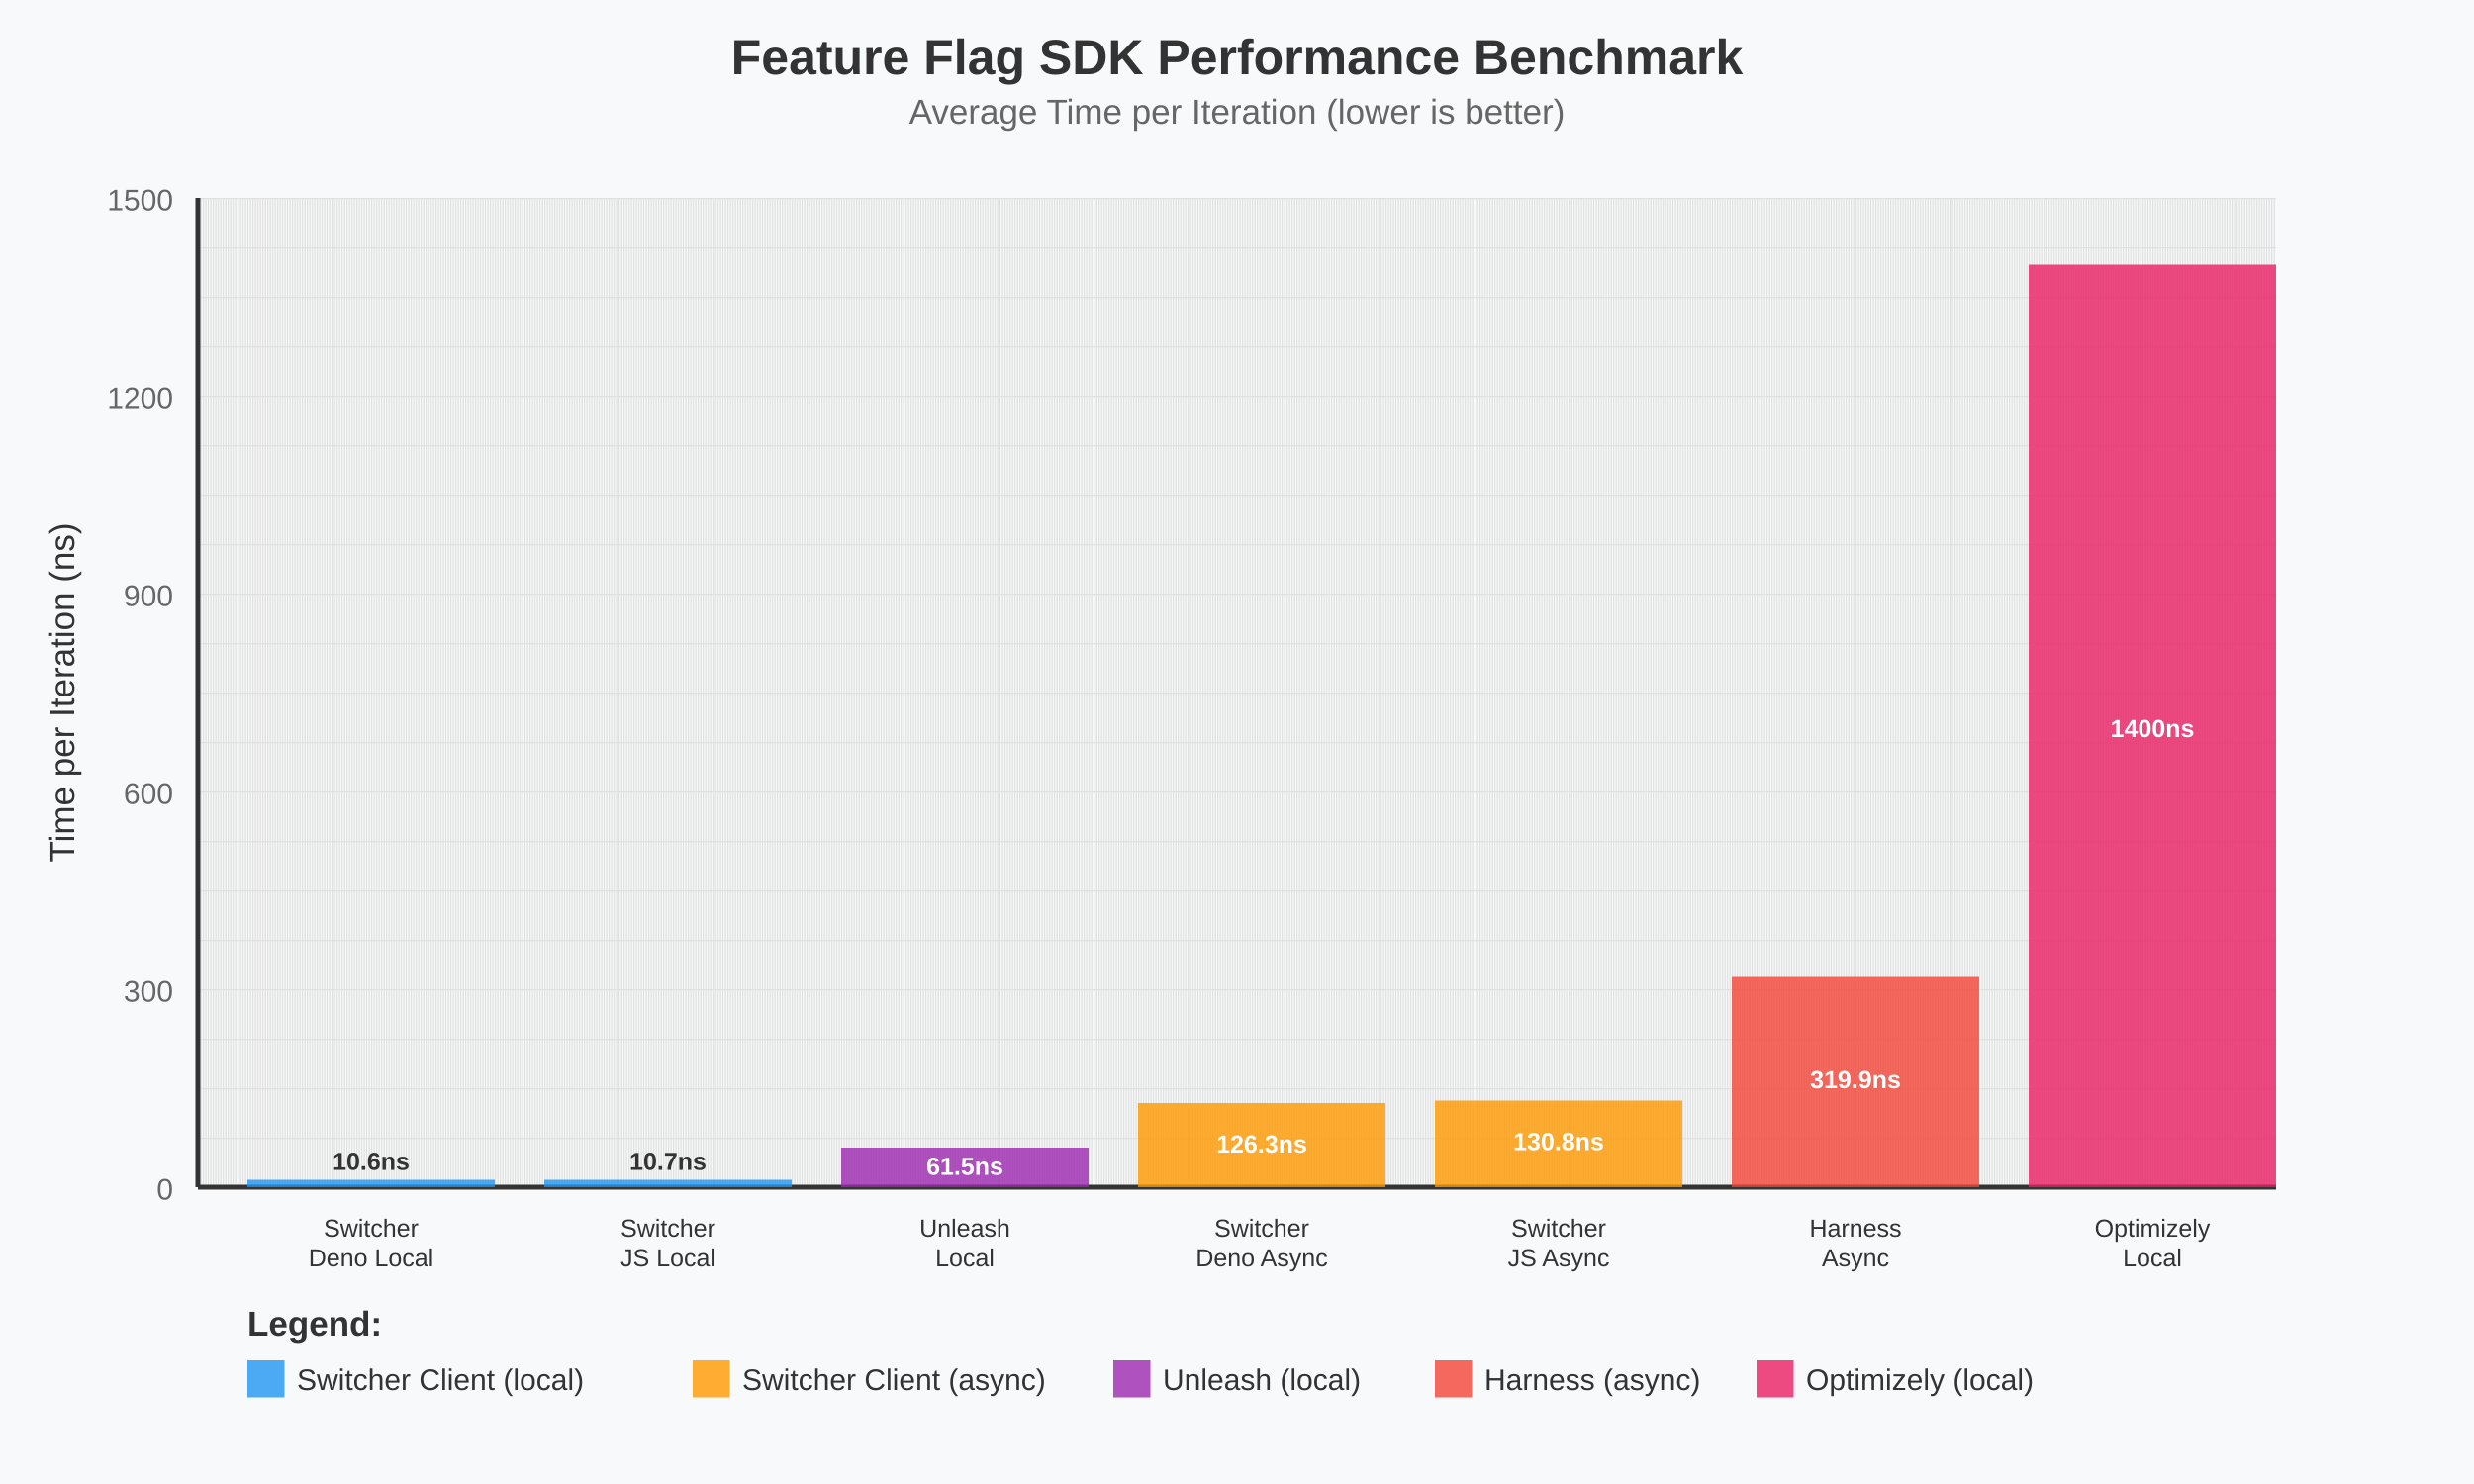
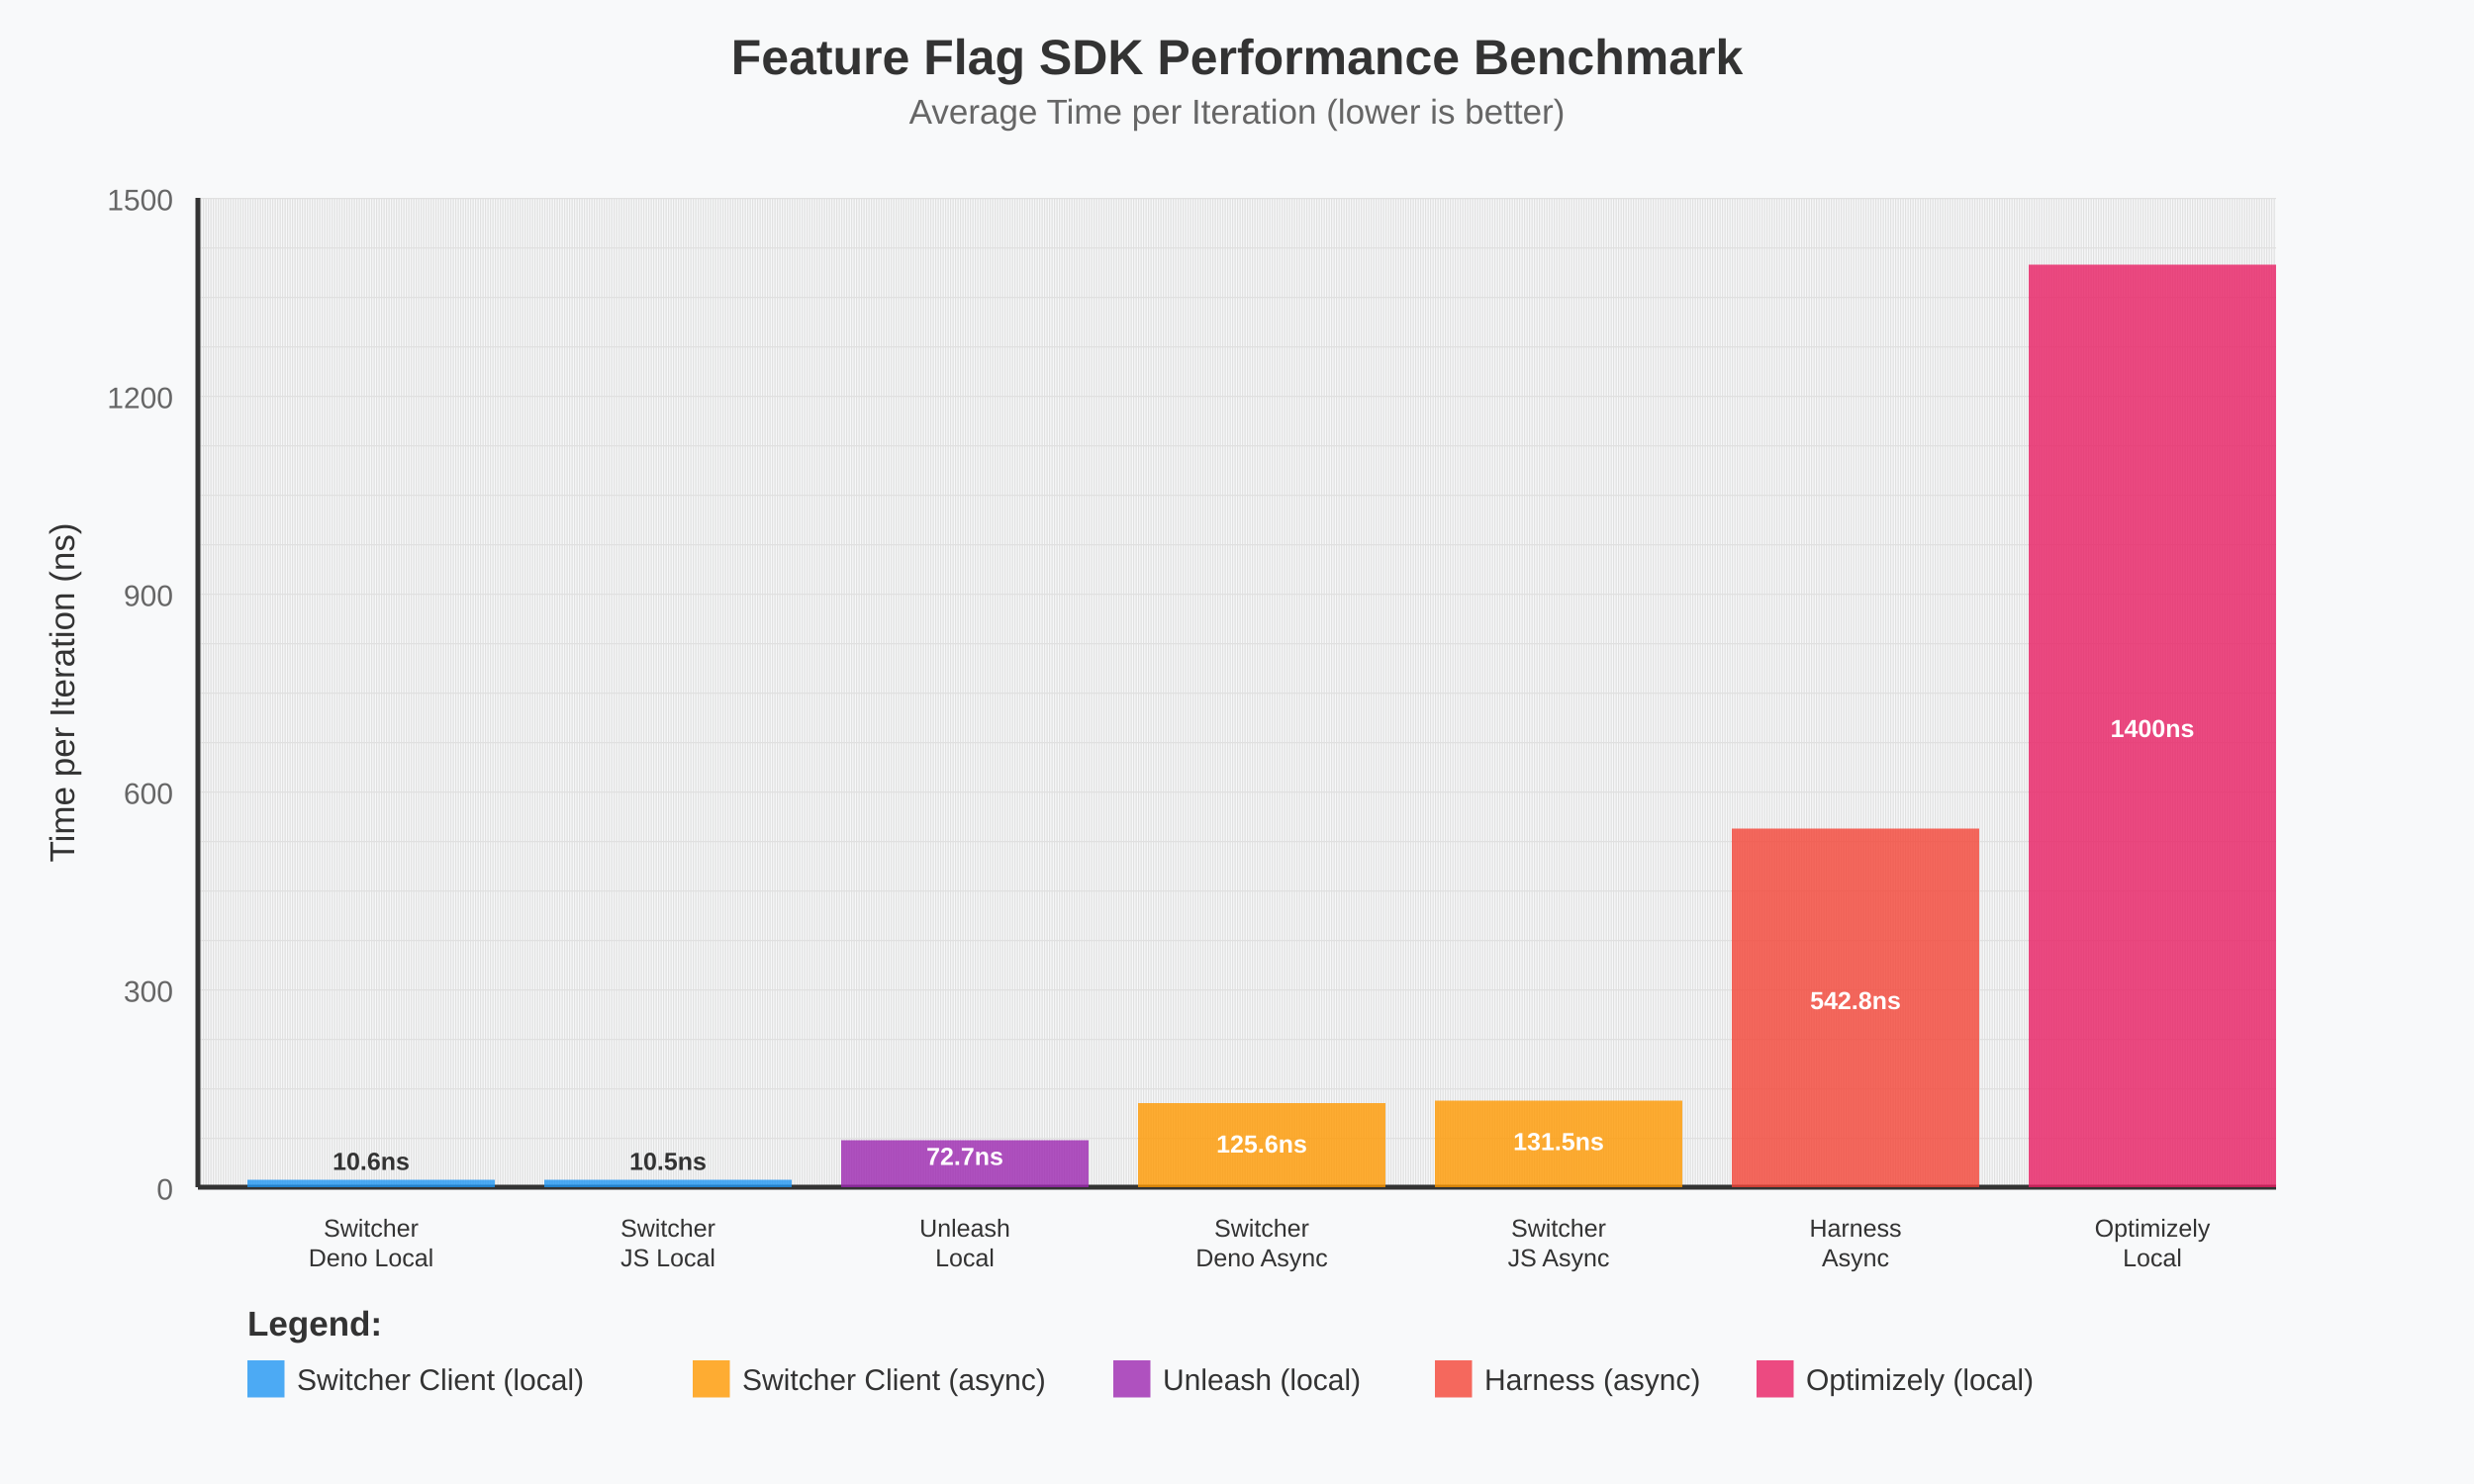
<svg xmlns="http://www.w3.org/2000/svg" width="1000" height="600">
  <rect width="1000" height="600" fill="#f8f9fa" />
  <text x="500" y="30" text-anchor="middle" font-family="Arial, sans-serif" font-size="20" font-weight="bold" fill="#333">
    Feature Flag SDK Performance Benchmark
  </text>
  <text x="500" y="50" text-anchor="middle" font-family="Arial, sans-serif" font-size="14" fill="#666">
    Average Time per Iteration (lower is better)
  </text>
  <g transform="translate(80, 80)">
    <defs>
      <pattern id="grid" width="1" height="20" patternUnits="userSpaceOnUse">
        <path d="M 1 0 L 0 0 0 20" fill="none" stroke="#e0e0e0" stroke-width="1" />
      </pattern>
    </defs>
    <rect width="840" height="400" fill="url(#grid)" />
    <line x1="0" y1="0" x2="0" y2="400" stroke="#333" stroke-width="2" />
    <line x1="0" y1="400" x2="840" y2="400" stroke="#333" stroke-width="2" />
    <text x="-10" y="405" text-anchor="end" font-family="Arial, sans-serif" font-size="12" fill="#666">0</text>
    <text x="-10" y="325" text-anchor="end" font-family="Arial, sans-serif" font-size="12" fill="#666">300</text>
    <text x="-10" y="245" text-anchor="end" font-family="Arial, sans-serif" font-size="12" fill="#666">600</text>
    <text x="-10" y="165" text-anchor="end" font-family="Arial, sans-serif" font-size="12" fill="#666">900</text>
    <text x="-10" y="85" text-anchor="end" font-family="Arial, sans-serif" font-size="12" fill="#666">1200</text>
    <text x="-10" y="5" text-anchor="end" font-family="Arial, sans-serif" font-size="12" fill="#666">1500</text>
    <text x="-50" y="200" text-anchor="middle" font-family="Arial, sans-serif" font-size="14" fill="#333" transform="rotate(-90, -50, 200)">
      Time per Iteration (ns)
    </text>
    <rect x="20" y="397" width="100" height="3" fill="#2196F3" opacity="0.8" />
    <text x="70" y="393" text-anchor="middle" font-family="Arial, sans-serif" font-size="10" fill="#333" font-weight="bold">10.6ns</text>
    <rect x="140" y="397" width="100" height="3" fill="#2196F3" opacity="0.8" />
-     <text x="190" y="393" text-anchor="middle" font-family="Arial, sans-serif" font-size="10" fill="#333" font-weight="bold">10.7ns</text>
-     <rect x="260" y="384" width="100" height="16" fill="#9C27B0" opacity="0.8" />
-     <text x="310" y="395" text-anchor="middle" font-family="Arial, sans-serif" font-size="10" fill="white" font-weight="bold">61.5ns</text>
+     <text x="190" y="393" text-anchor="middle" font-family="Arial, sans-serif" font-size="10" fill="#333" font-weight="bold">10.5ns</text>
+     <rect x="260" y="381" width="100" height="19" fill="#9C27B0" opacity="0.8" />
+     <text x="310" y="391" text-anchor="middle" font-family="Arial, sans-serif" font-size="10" fill="white" font-weight="bold">72.7ns</text>
    <rect x="380" y="366" width="100" height="34" fill="#FF9800" opacity="0.8" />
-     <text x="430" y="386" text-anchor="middle" font-family="Arial, sans-serif" font-size="10" fill="white" font-weight="bold">126.3ns</text>
+     <text x="430" y="386" text-anchor="middle" font-family="Arial, sans-serif" font-size="10" fill="white" font-weight="bold">125.6ns</text>
    <rect x="500" y="365" width="100" height="35" fill="#FF9800" opacity="0.8" />
-     <text x="550" y="385" text-anchor="middle" font-family="Arial, sans-serif" font-size="10" fill="white" font-weight="bold">130.8ns</text>
-     <rect x="620" y="315" width="100" height="85" fill="#F44336" opacity="0.8" />
-     <text x="670" y="360" text-anchor="middle" font-family="Arial, sans-serif" font-size="10" fill="white" font-weight="bold">319.9ns</text>
+     <text x="550" y="385" text-anchor="middle" font-family="Arial, sans-serif" font-size="10" fill="white" font-weight="bold">131.5ns</text>
+     <rect x="620" y="255" width="100" height="145" fill="#F44336" opacity="0.8" />
+     <text x="670" y="328" text-anchor="middle" font-family="Arial, sans-serif" font-size="10" fill="white" font-weight="bold">542.8ns</text>
    <rect x="740" y="27" width="100" height="373" fill="#E91E63" opacity="0.8" />
    <text x="790" y="218" text-anchor="middle" font-family="Arial, sans-serif" font-size="10" fill="white" font-weight="bold">1400ns</text>
  </g>
  <g transform="translate(100, 540)">
    <text x="0" y="0" font-family="Arial, sans-serif" font-size="14" font-weight="bold" fill="#333">Legend:</text>
    <rect x="0" y="10" width="15" height="15" fill="#2196F3" opacity="0.8" />
    <text x="20" y="22" font-family="Arial, sans-serif" font-size="12" fill="#333">Switcher Client (local)</text>
    <rect x="180" y="10" width="15" height="15" fill="#FF9800" opacity="0.8" />
    <text x="200" y="22" font-family="Arial, sans-serif" font-size="12" fill="#333">Switcher Client (async)</text>
    <rect x="350" y="10" width="15" height="15" fill="#9C27B0" opacity="0.8" />
    <text x="370" y="22" font-family="Arial, sans-serif" font-size="12" fill="#333">Unleash (local)</text>
    <rect x="480" y="10" width="15" height="15" fill="#F44336" opacity="0.8" />
    <text x="500" y="22" font-family="Arial, sans-serif" font-size="12" fill="#333">Harness (async)</text>
    <rect x="610" y="10" width="15" height="15" fill="#E91E63" opacity="0.8" />
    <text x="630" y="22" font-family="Arial, sans-serif" font-size="12" fill="#333">Optimizely (local)</text>
  </g>
  <g transform="translate(80, 480)">
    <text x="70" y="20" text-anchor="middle" font-family="Arial, sans-serif" font-size="10" fill="#333">Switcher<tspan x="70" dy="12">Deno Local</tspan>
    </text>
    <text x="190" y="20" text-anchor="middle" font-family="Arial, sans-serif" font-size="10" fill="#333">Switcher<tspan x="190" dy="12">JS Local</tspan>
    </text>
    <text x="310" y="20" text-anchor="middle" font-family="Arial, sans-serif" font-size="10" fill="#333">Unleash<tspan x="310" dy="12">Local</tspan>
    </text>
    <text x="430" y="20" text-anchor="middle" font-family="Arial, sans-serif" font-size="10" fill="#333">Switcher<tspan x="430" dy="12">Deno Async</tspan>
    </text>
    <text x="550" y="20" text-anchor="middle" font-family="Arial, sans-serif" font-size="10" fill="#333">Switcher<tspan x="550" dy="12">JS Async</tspan>
    </text>
    <text x="670" y="20" text-anchor="middle" font-family="Arial, sans-serif" font-size="10" fill="#333">Harness<tspan x="670" dy="12">Async</tspan>
    </text>
    <text x="790" y="20" text-anchor="middle" font-family="Arial, sans-serif" font-size="10" fill="#333">Optimizely<tspan x="790" dy="12">Local</tspan>
    </text>
  </g>
</svg>
